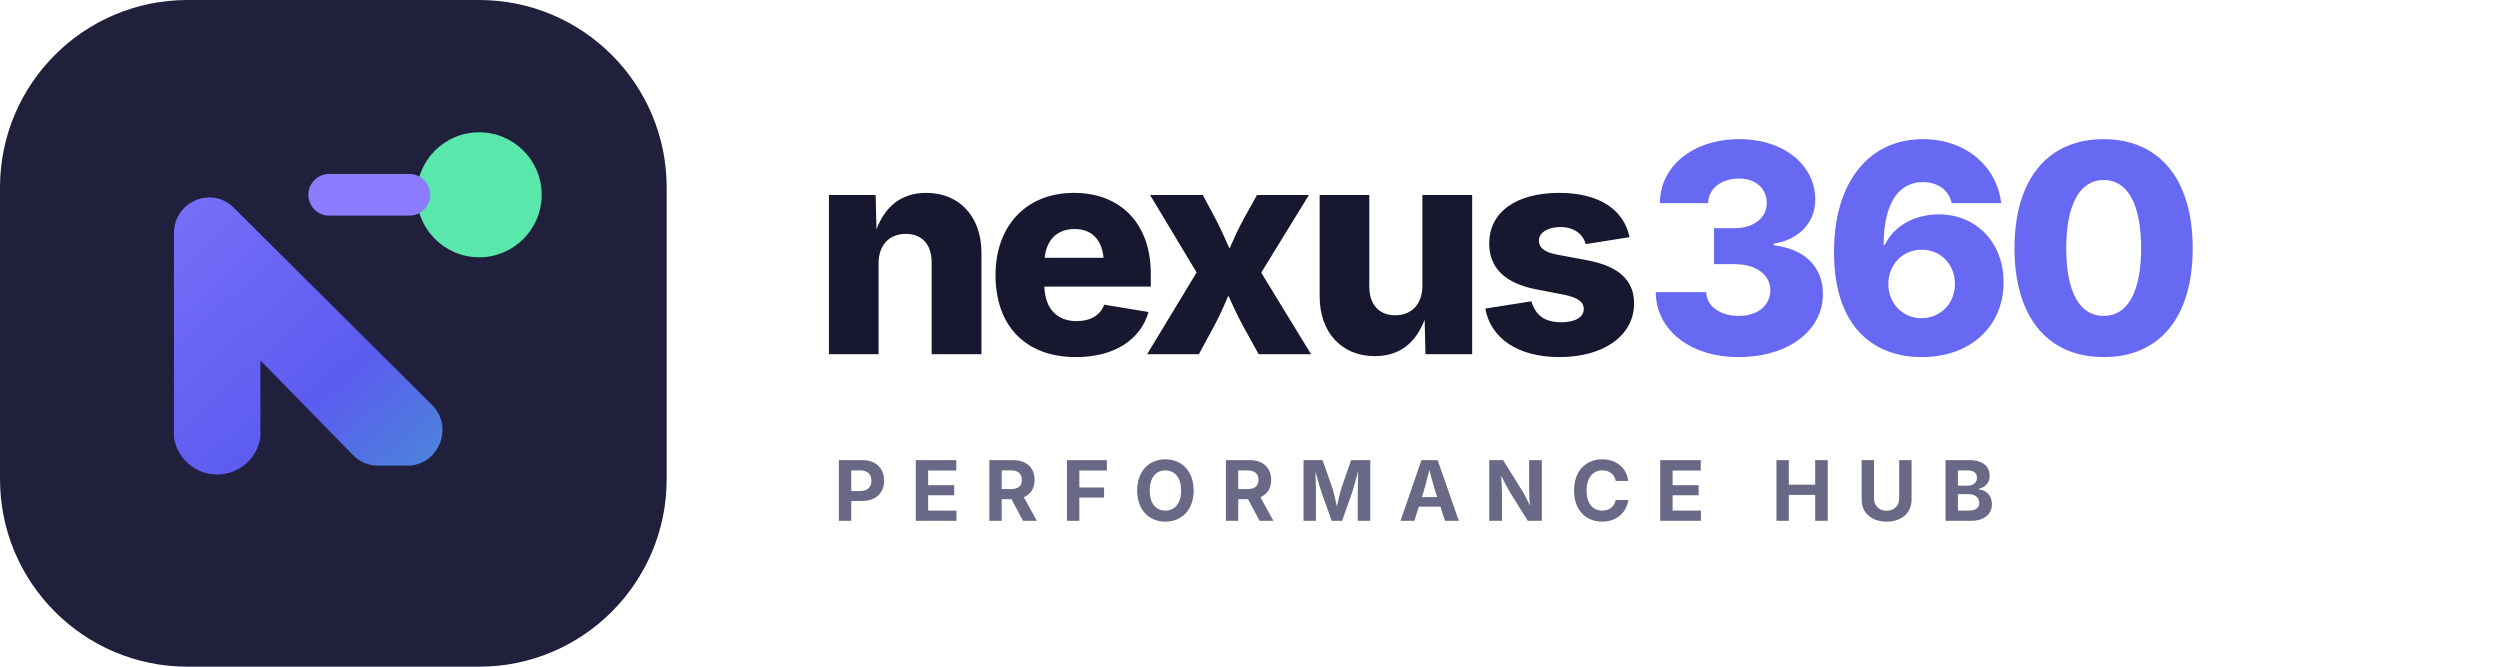
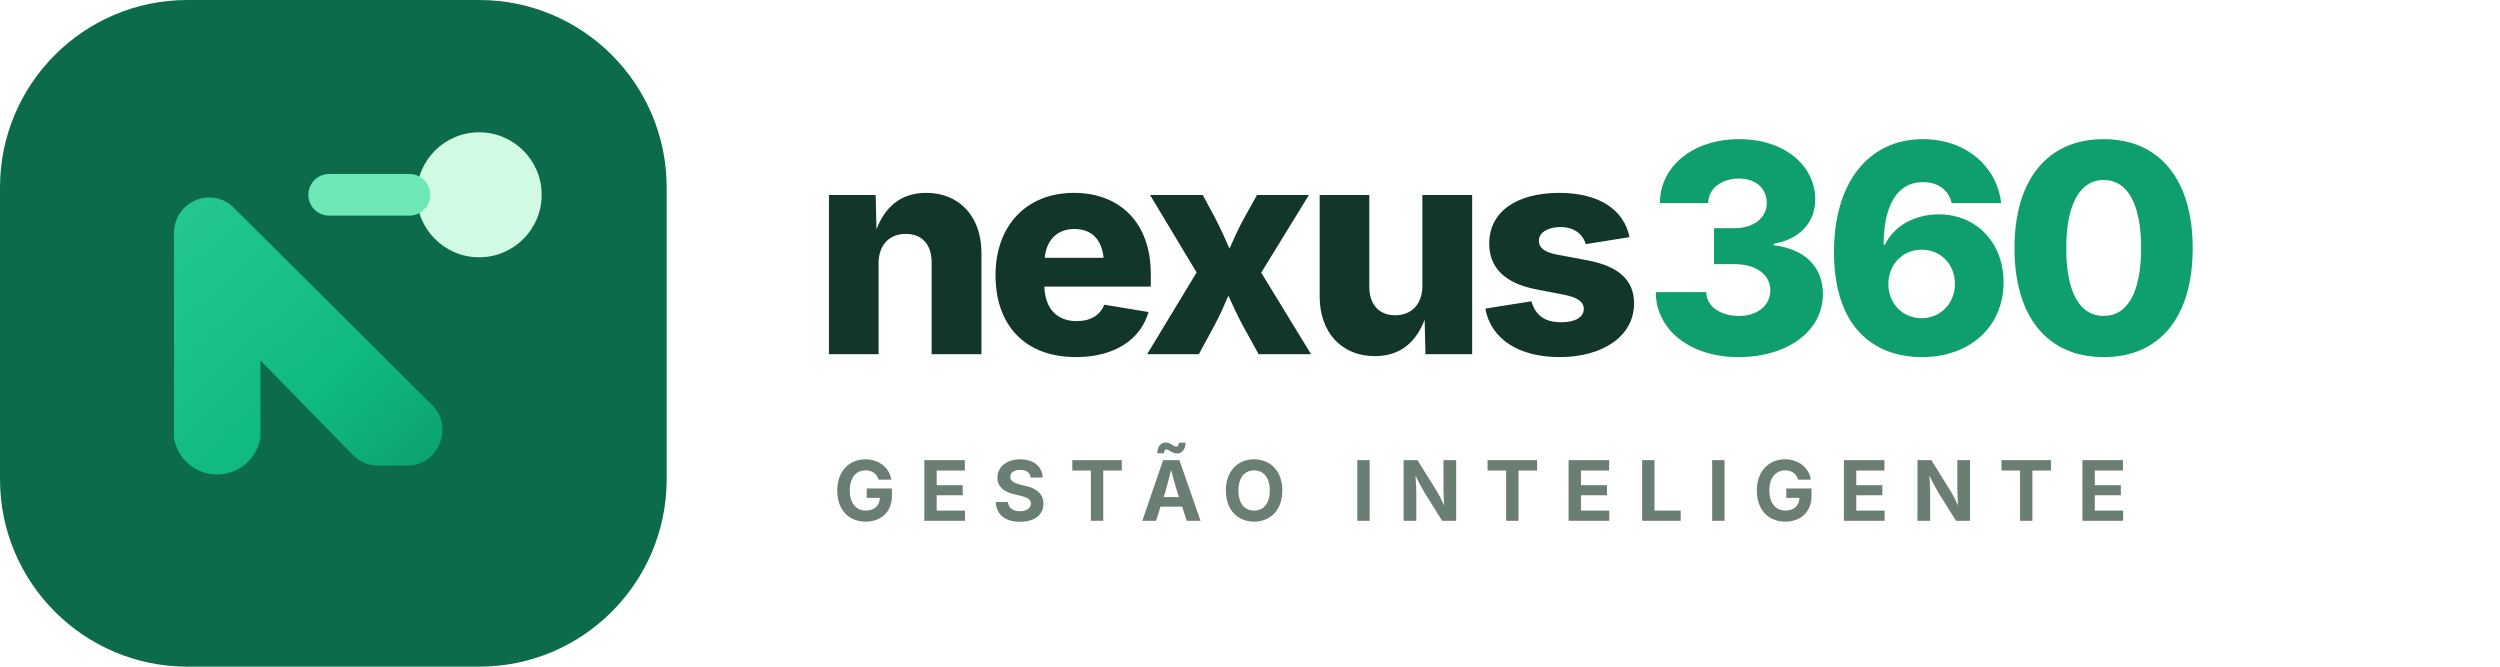
<svg xmlns="http://www.w3.org/2000/svg" width="240" height="64" viewBox="0 0 240 64" fill="none">
  <defs>
    <linearGradient id="a" x1="7" y1="5" x2="57" y2="59" gradientUnits="userSpaceOnUse">
-       <stop stop-color="#8B7CFF" />
-       <stop offset=".55" stop-color="#5B5CF0" />
-       <stop offset="1" stop-color="#31C7B5" />
+       <stop stop-color="#34D399" />
+       <stop offset=".55" stop-color="#10B981" />
+       <stop offset="1" stop-color="#047857" />
    </linearGradient>
  </defs>
-   <rect width="64" height="64" rx="18" fill="#20203D" />
+   <rect width="64" height="64" rx="18" fill="#0B6B4A" />
  <path d="M16.7 42V22.4c0-3.1 3.7-4.6 5.8-2.4l19 18.9c2.1 2.1.6 5.8-2.4 5.8h-2.8c-1 0-1.8-.4-2.4-1L25 34.6V42a4.2 4.2 0 0 1-8.3 0Z" fill="url(#a)" />
-   <circle cx="46" cy="18.7" r="6" fill="#5AE7AC" />
-   <path d="M39.3 18.7h-7.7" stroke="#8B7CFF" stroke-width="4" stroke-linecap="round" />
-   <text x="78" y="34" fill="#17172F" font-family="Inter, Arial, sans-serif" font-size="28" font-weight="800" letter-spacing="-1.2">nexus<tspan fill="#6869F2">360</tspan>
+   <circle cx="46" cy="18.7" r="6" fill="#D1FAE5" />
+   <path d="M39.3 18.7h-7.7" stroke="#6EE7B7" stroke-width="4" stroke-linecap="round" />
+   <text x="78" y="34" fill="#12372A" font-family="Inter, Arial, sans-serif" font-size="28" font-weight="800" letter-spacing="-1.2">nexus<tspan fill="#0F9F6E">360</tspan>
  </text>
-   <text x="80" y="50" fill="#696987" font-family="Inter, Arial, sans-serif" font-size="8" font-weight="700" letter-spacing="2.2">PERFORMANCE HUB</text>
+   <text x="80" y="50" fill="#6A7E74" font-family="Inter, Arial, sans-serif" font-size="8" font-weight="700" letter-spacing="2.2">GESTÃO INTELIGENTE</text>
</svg>
